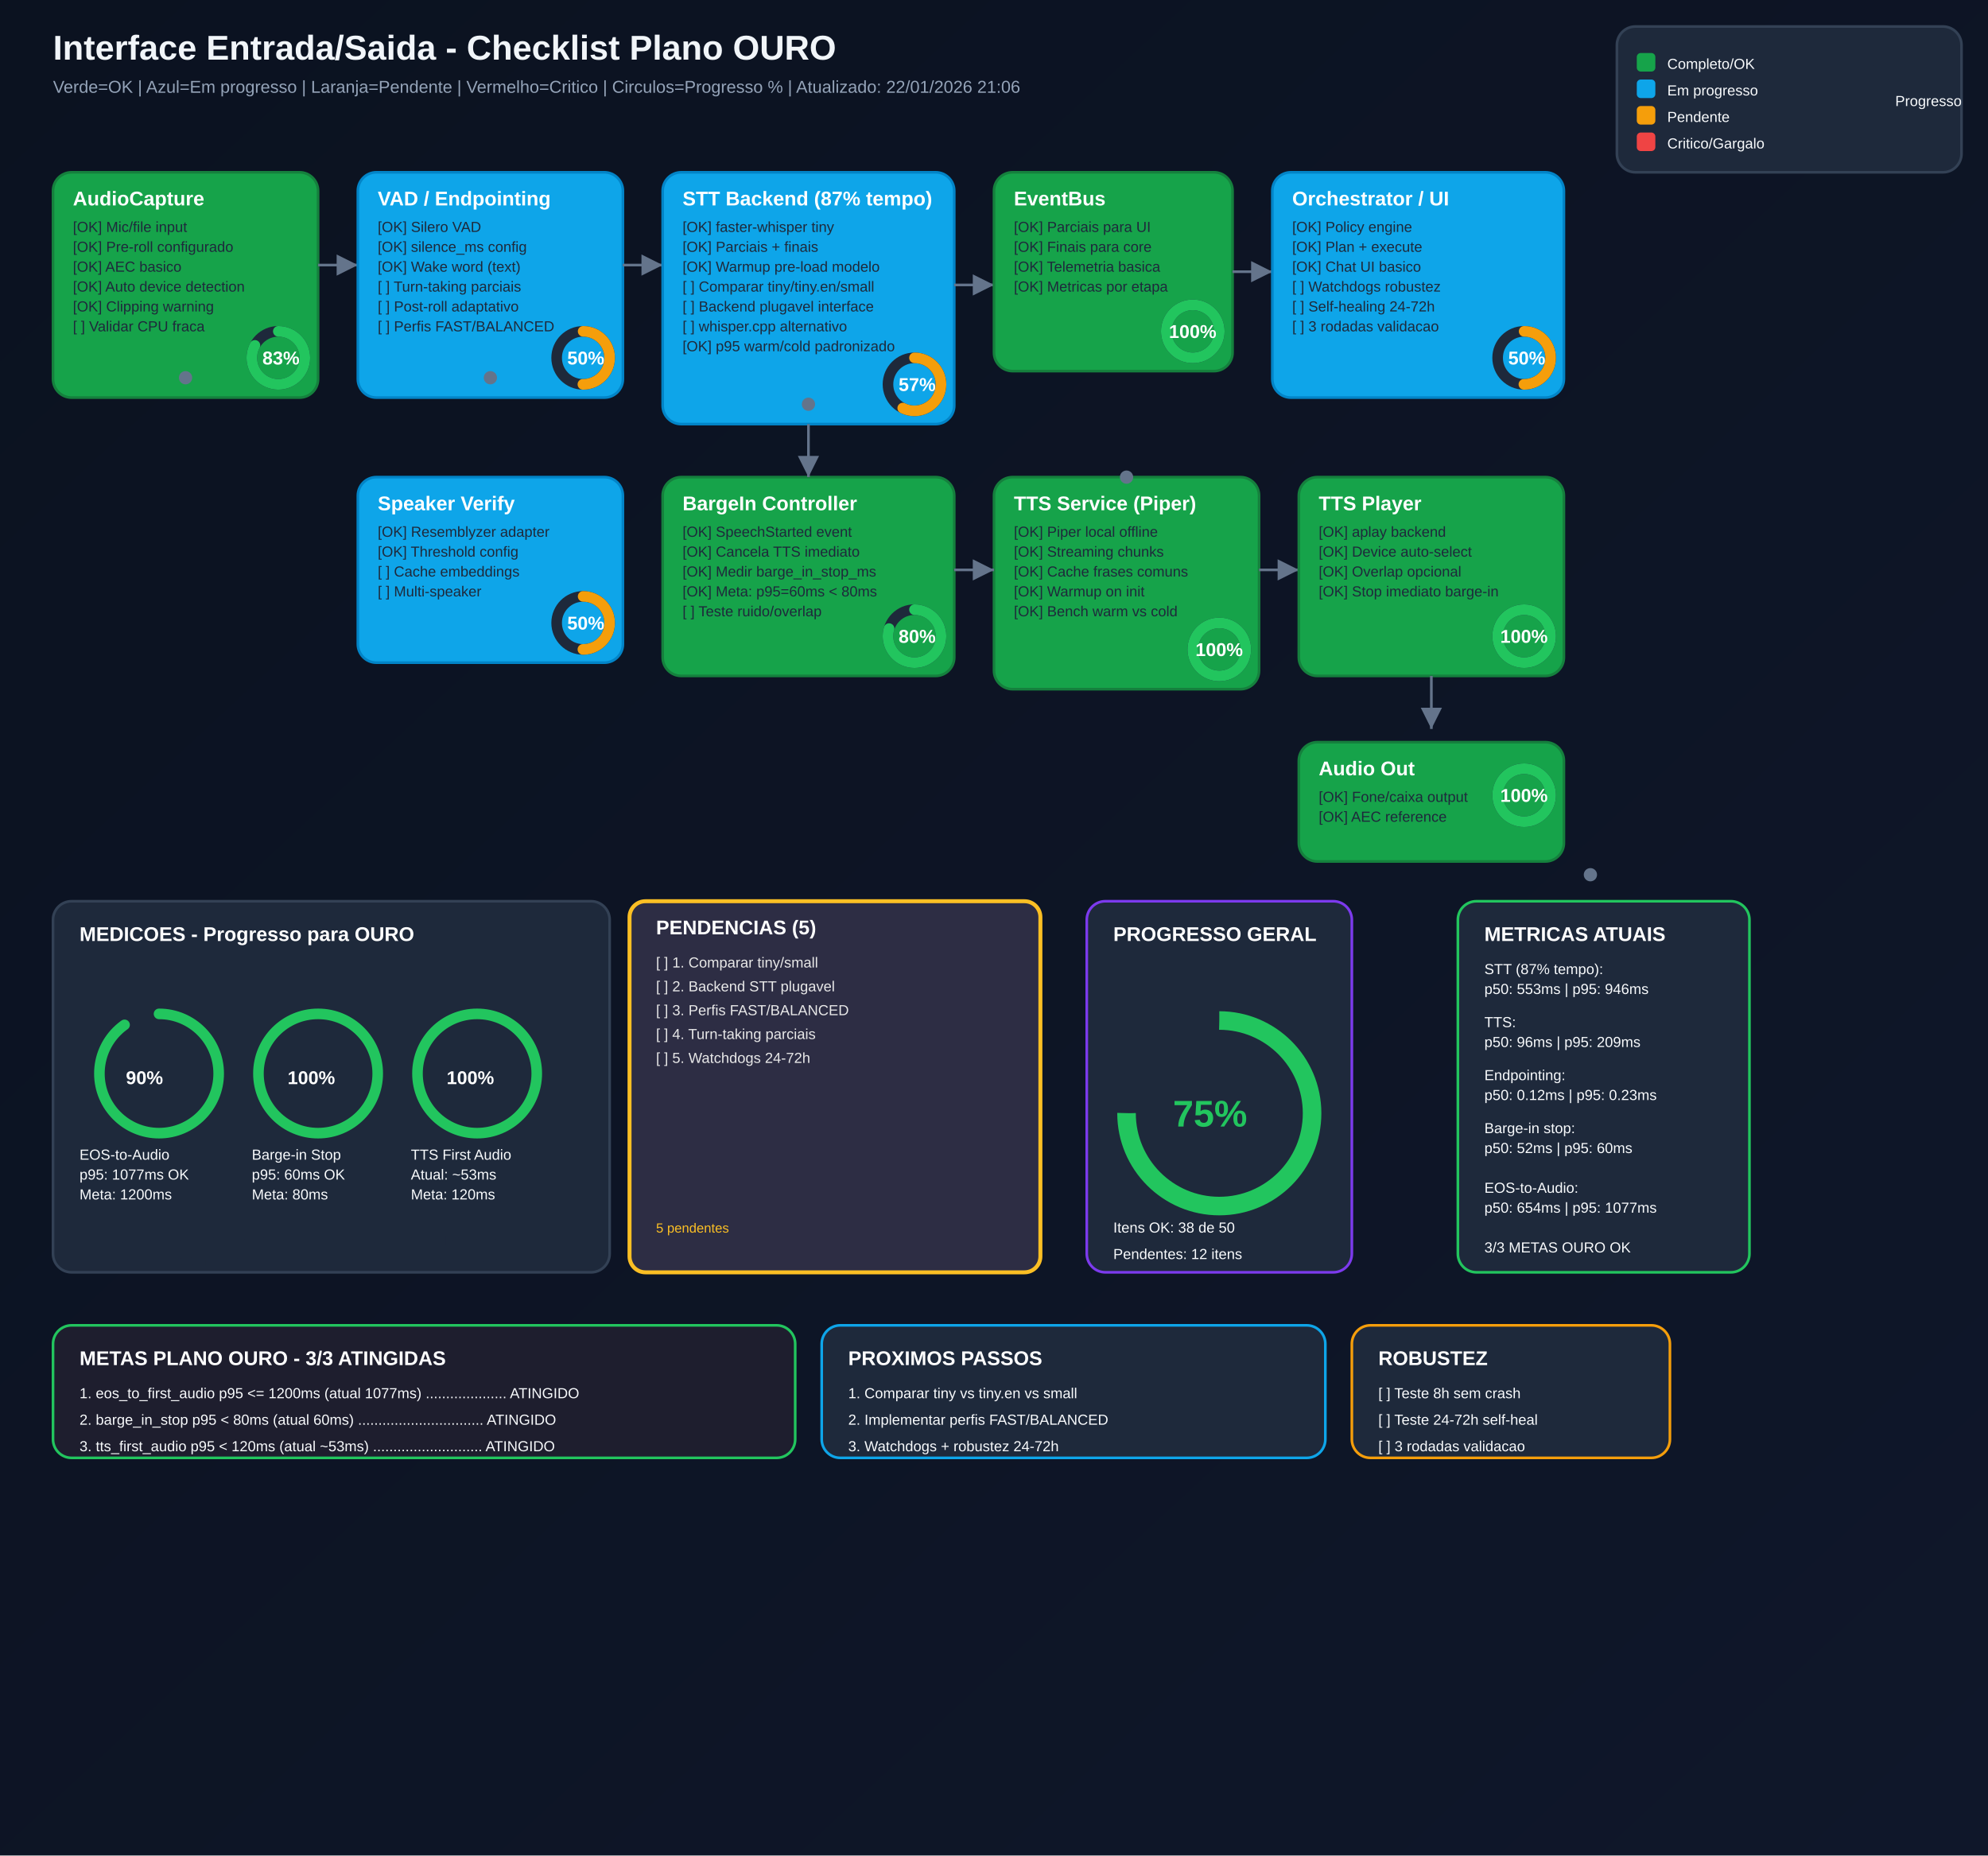
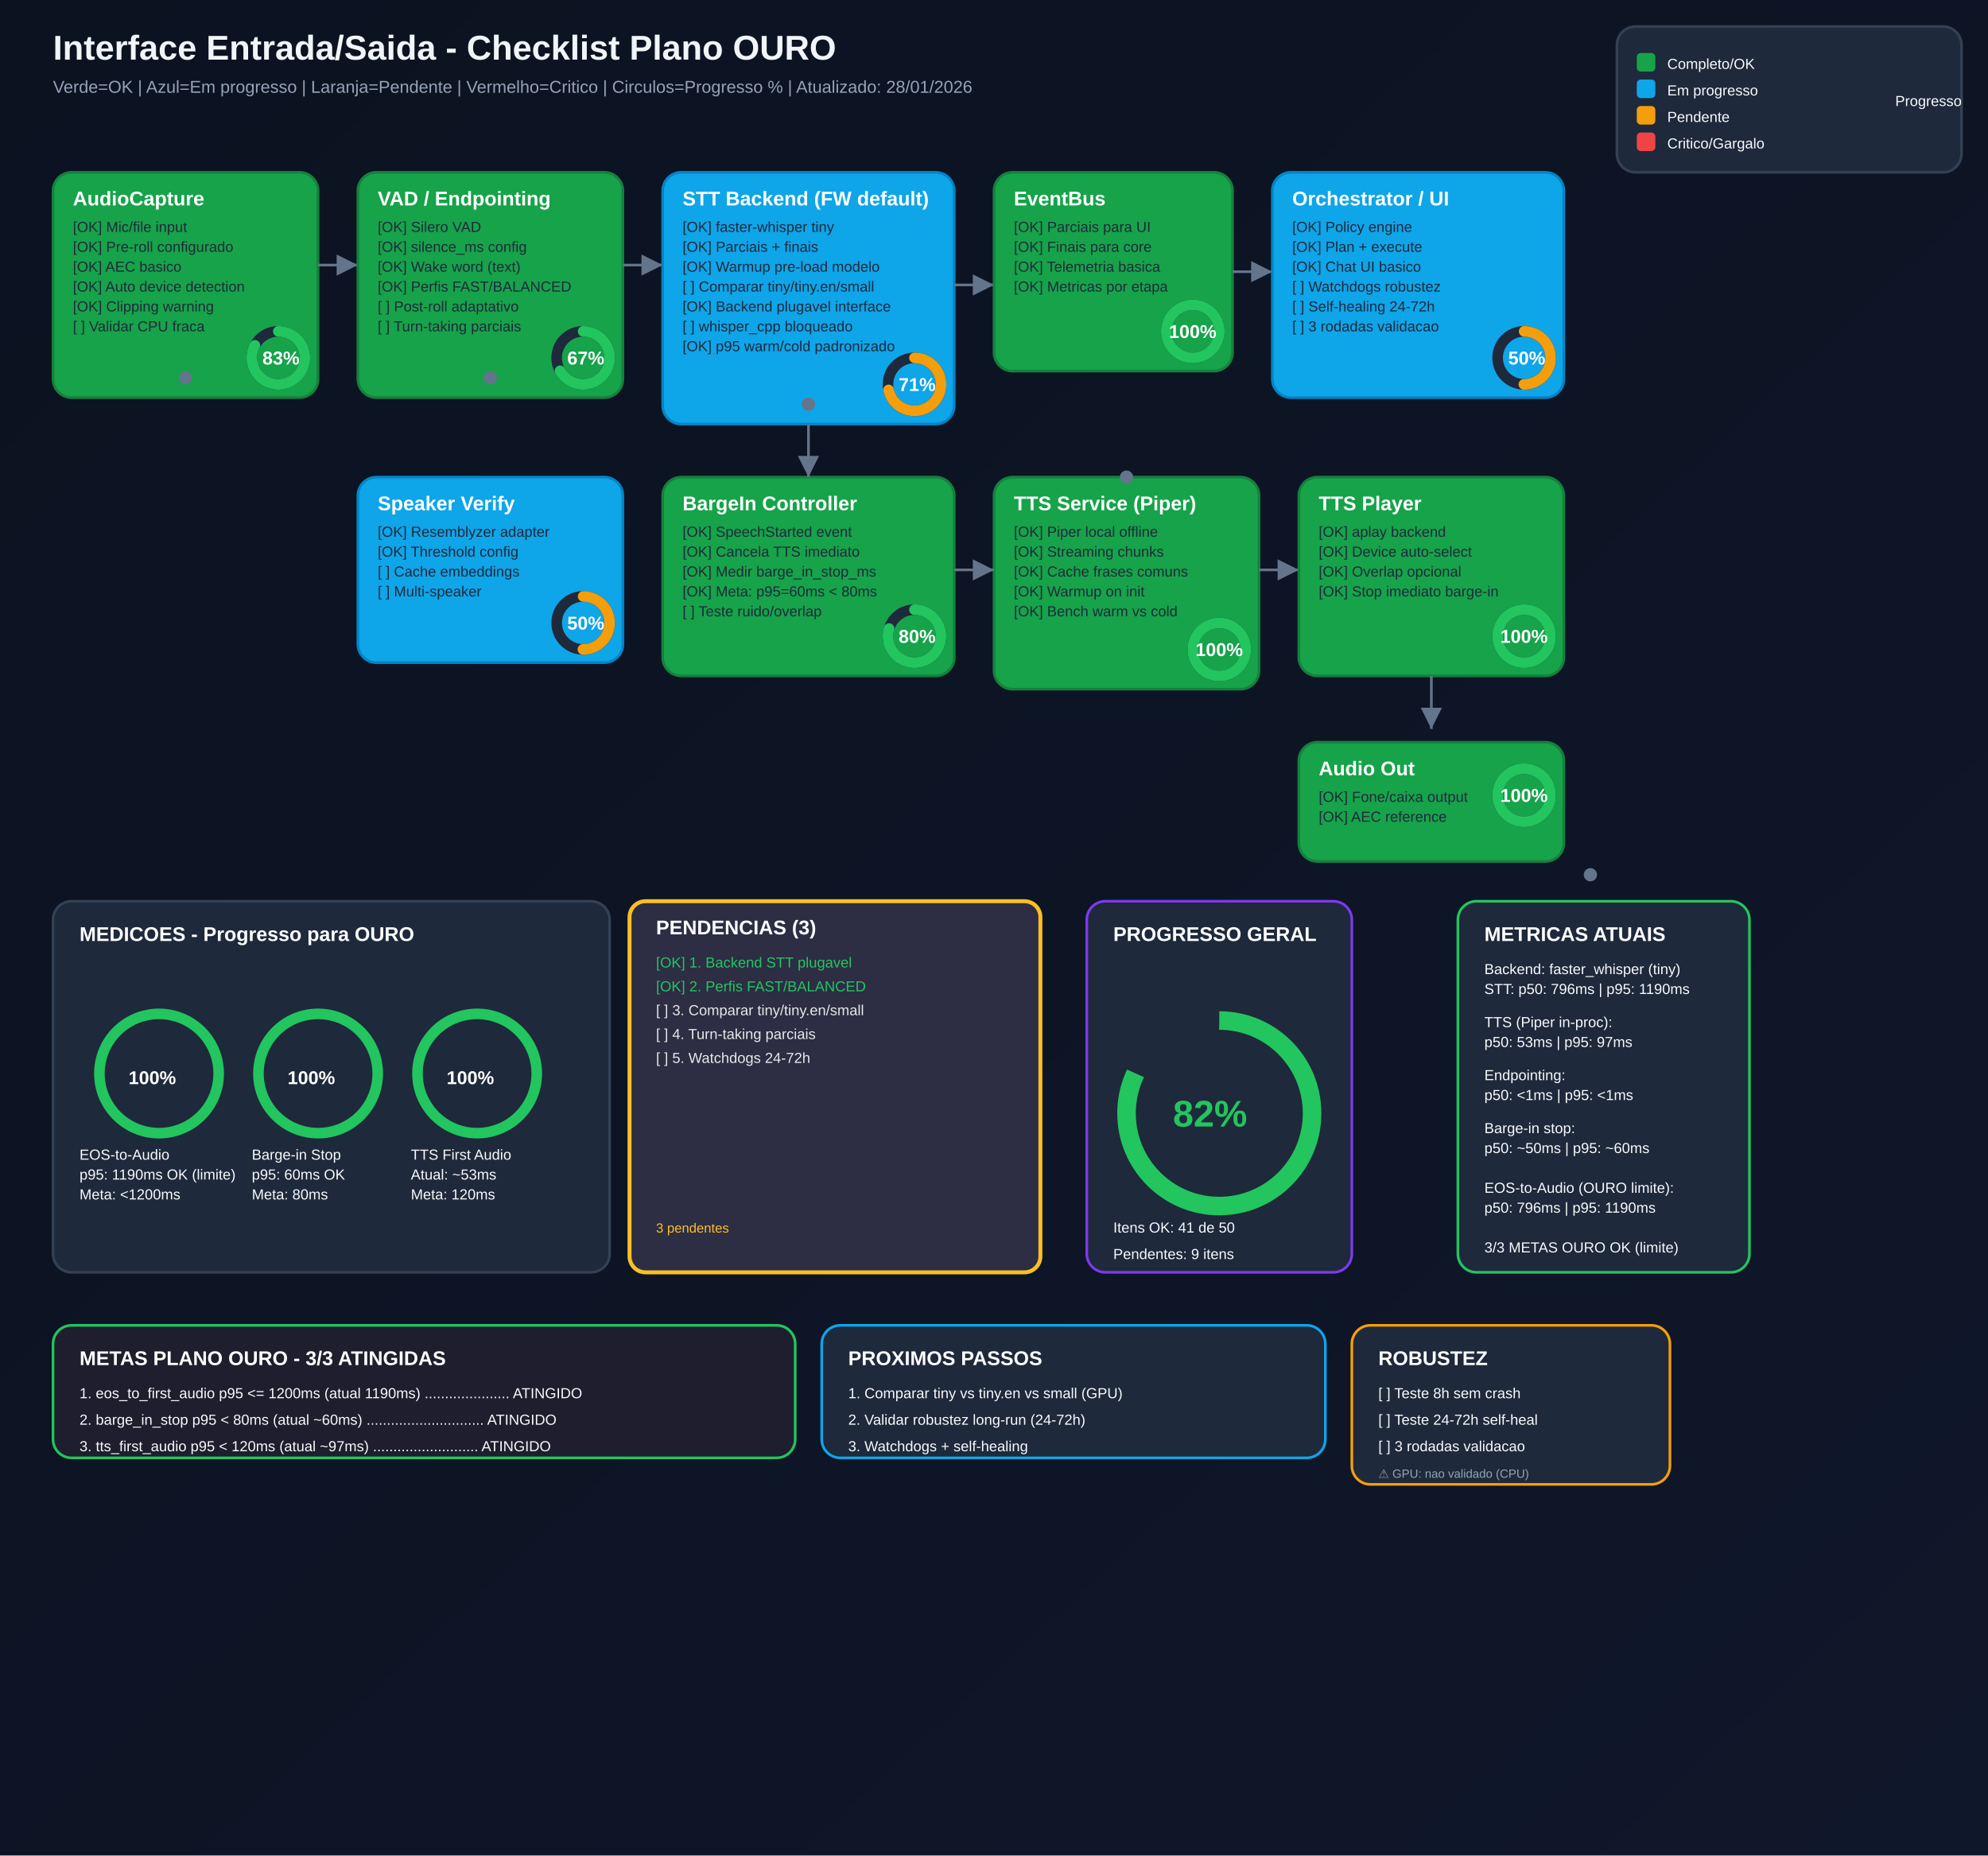
<svg xmlns="http://www.w3.org/2000/svg" width="1500" height="1400" viewBox="0 0 1500 1400">
  <defs>
    <linearGradient id="bg" x1="0" y1="0" x2="1" y2="1">
      <stop offset="0%" stop-color="#0b1220" />
      <stop offset="100%" stop-color="#0f172a" />
    </linearGradient>
    <style>
      .card { rx:14; ry:14; stroke-width:2; }
      .done { fill:#16a34a; stroke:#15803d; }
      .progress { fill:#0ea5e9; stroke:#0284c7; }
      .todo { fill:#f59e0b; stroke:#d97706; }
      .critical { fill:#ef4444; stroke:#dc2626; }
      .title { font-family: Arial, sans-serif; font-size: 26px; font-weight: bold; fill:#f1f5f9; }
      .subtitle { font-family: Arial, sans-serif; font-size: 13px; fill:#94a3b8; }
      .h2 { font-family: Arial, sans-serif; font-size: 15px; font-weight: bold; fill:#ffffff; }
      .item { font-family: Arial, sans-serif; font-size: 11px; fill:#1e293b; }
      .metric { font-family: Arial, sans-serif; font-size: 11px; fill:#f8fafc; }
      .pct { font-family: Arial, sans-serif; font-size: 14px; font-weight: bold; fill:#ffffff; }
      .arrow { stroke:#64748b; stroke-width:2; fill:none; marker-end:url(#arrowHead); }
      .tap { stroke:#475569; stroke-width:1.5; stroke-dasharray:4 4; fill:none; }
      .ring-bg { fill:none; stroke:#1e293b; stroke-width:8; }
      .ring-ok { fill:none; stroke:#22c55e; stroke-width:8; stroke-linecap:round; }
      .ring-warn { fill:none; stroke:#f59e0b; stroke-width:8; stroke-linecap:round; }
      .ring-bad { fill:none; stroke:#ef4444; stroke-width:8; stroke-linecap:round; }
    </style>
    <marker id="arrowHead" markerWidth="8" markerHeight="8" refX="8" refY="4" orient="auto">
      <polygon points="0 0, 8 4, 0 8" fill="#64748b" />
    </marker>
  </defs>
  <rect width="1500" height="1400" fill="url(#bg)" />
  <text x="40" y="45" class="title">Interface Entrada/Saida - Checklist Plano OURO</text>
-   <text x="40" y="70" class="subtitle">Verde=OK | Azul=Em progresso | Laranja=Pendente | Vermelho=Critico | Circulos=Progresso % | Atualizado: 22/01/2026 21:06</text>
+   <text x="40" y="70" class="subtitle">Verde=OK | Azul=Em progresso | Laranja=Pendente | Vermelho=Critico | Circulos=Progresso % | Atualizado: 28/01/2026</text>
  <rect x="1220" y="20" width="260" height="110" class="card" fill="#1e293b" stroke="#334155" />
  <rect x="1235" y="40" width="14" height="14" rx="3" fill="#16a34a" />
  <text x="1258" y="52" class="metric">Completo/OK</text>
  <rect x="1235" y="60" width="14" height="14" rx="3" fill="#0ea5e9" />
  <text x="1258" y="72" class="metric">Em progresso</text>
  <rect x="1235" y="80" width="14" height="14" rx="3" fill="#f59e0b" />
  <text x="1258" y="92" class="metric">Pendente</text>
  <rect x="1235" y="100" width="14" height="14" rx="3" fill="#ef4444" />
  <text x="1258" y="112" class="metric">Critico/Gargalo</text>
  <circle cx="1400" cy="75" r="25" class="ring-bg" />
  <text x="1430" y="80" class="metric">Progresso</text>
  <rect x="40" y="130" width="200" height="170" class="card done" />
  <text x="55" y="155" class="h2">AudioCapture</text>
  <text x="55" y="175" class="item">[OK] Mic/file input</text>
  <text x="55" y="190" class="item">[OK] Pre-roll configurado</text>
  <text x="55" y="205" class="item">[OK] AEC basico</text>
  <text x="55" y="220" class="item">[OK] Auto device detection</text>
  <text x="55" y="235" class="item">[OK] Clipping warning</text>
  <text x="55" y="250" class="item">[  ] Validar CPU fraca</text>
  <circle cx="210" cy="270" r="20" class="ring-bg" />
  <circle cx="210" cy="270" r="20" class="ring-ok" stroke-dasharray="104 126" transform="rotate(-90 210 270)" />
  <text x="198" y="275" class="pct">83%</text>
  <path d="M240 200 L270 200" class="arrow" />
-   <rect x="270" y="130" width="200" height="170" class="card progress" />
+   <rect x="270" y="130" width="200" height="170" class="card done" />
  <text x="285" y="155" class="h2">VAD / Endpointing</text>
  <text x="285" y="175" class="item">[OK] Silero VAD</text>
  <text x="285" y="190" class="item">[OK] silence_ms config</text>
  <text x="285" y="205" class="item">[OK] Wake word (text)</text>
-   <text x="285" y="220" class="item">[  ] Turn-taking parciais</text>
+   <text x="285" y="220" class="item">[OK] Perfis FAST/BALANCED</text>
  <text x="285" y="235" class="item">[  ] Post-roll adaptativo</text>
-   <text x="285" y="250" class="item">[  ] Perfis FAST/BALANCED</text>
+   <text x="285" y="250" class="item">[  ] Turn-taking parciais</text>
  <circle cx="440" cy="270" r="20" class="ring-bg" />
-   <circle cx="440" cy="270" r="20" class="ring-warn" stroke-dasharray="63 126" transform="rotate(-90 440 270)" />
-   <text x="428" y="275" class="pct">50%</text>
+   <circle cx="440" cy="270" r="20" class="ring-ok" stroke-dasharray="84 126" transform="rotate(-90 440 270)" />
+   <text x="428" y="275" class="pct">67%</text>
  <path d="M470 200 L500 200" class="arrow" />
  <rect x="500" y="130" width="220" height="190" class="card progress" />
-   <text x="515" y="155" class="h2">STT Backend (87% tempo)</text>
+   <text x="515" y="155" class="h2">STT Backend (FW default)</text>
  <text x="515" y="175" class="item">[OK] faster-whisper tiny</text>
  <text x="515" y="190" class="item">[OK] Parciais + finais</text>
  <text x="515" y="205" class="item">[OK] Warmup pre-load modelo</text>
  <text x="515" y="220" class="item">[  ] Comparar tiny/tiny.en/small</text>
-   <text x="515" y="235" class="item">[  ] Backend plugavel interface</text>
-   <text x="515" y="250" class="item">[  ] whisper.cpp alternativo</text>
+   <text x="515" y="235" class="item">[OK] Backend plugavel interface</text>
+   <text x="515" y="250" class="item">[  ] whisper_cpp bloqueado</text>
  <text x="515" y="265" class="item">[OK] p95 warm/cold padronizado</text>
  <circle cx="690" cy="290" r="20" class="ring-bg" />
-   <circle cx="690" cy="290" r="20" class="ring-warn" stroke-dasharray="72 126" transform="rotate(-90 690 290)" />
-   <text x="678" y="295" class="pct">57%</text>
+   <circle cx="690" cy="290" r="20" class="ring-warn" stroke-dasharray="90 126" transform="rotate(-90 690 290)" />
+   <text x="678" y="295" class="pct">71%</text>
  <path d="M720 215 L750 215" class="arrow" />
  <rect x="750" y="130" width="180" height="150" class="card done" />
  <text x="765" y="155" class="h2">EventBus</text>
  <text x="765" y="175" class="item">[OK] Parciais para UI</text>
  <text x="765" y="190" class="item">[OK] Finais para core</text>
  <text x="765" y="205" class="item">[OK] Telemetria basica</text>
  <text x="765" y="220" class="item">[OK] Metricas por etapa</text>
  <circle cx="900" cy="250" r="20" class="ring-bg" />
  <circle cx="900" cy="250" r="20" class="ring-ok" stroke-dasharray="126 126" transform="rotate(-90 900 250)" />
  <text x="882" y="255" class="pct">100%</text>
  <path d="M930 205 L960 205" class="arrow" />
  <rect x="960" y="130" width="220" height="170" class="card progress" />
  <text x="975" y="155" class="h2">Orchestrator / UI</text>
  <text x="975" y="175" class="item">[OK] Policy engine</text>
  <text x="975" y="190" class="item">[OK] Plan + execute</text>
  <text x="975" y="205" class="item">[OK] Chat UI basico</text>
  <text x="975" y="220" class="item">[  ] Watchdogs robustez</text>
  <text x="975" y="235" class="item">[  ] Self-healing 24-72h</text>
  <text x="975" y="250" class="item">[  ] 3 rodadas validacao</text>
  <circle cx="1150" cy="270" r="20" class="ring-bg" />
  <circle cx="1150" cy="270" r="20" class="ring-warn" stroke-dasharray="63 126" transform="rotate(-90 1150 270)" />
  <text x="1138" y="275" class="pct">50%</text>
  <rect x="500" y="360" width="220" height="150" class="card done" />
  <text x="515" y="385" class="h2">BargeIn Controller</text>
  <text x="515" y="405" class="item">[OK] SpeechStarted event</text>
  <text x="515" y="420" class="item">[OK] Cancela TTS imediato</text>
  <text x="515" y="435" class="item">[OK] Medir barge_in_stop_ms</text>
  <text x="515" y="450" class="item">[OK] Meta: p95=60ms &lt; 80ms</text>
  <text x="515" y="465" class="item">[  ] Teste ruido/overlap</text>
  <circle cx="690" cy="480" r="20" class="ring-bg" />
  <circle cx="690" cy="480" r="20" class="ring-ok" stroke-dasharray="100 126" transform="rotate(-90 690 480)" />
  <text x="678" y="485" class="pct">80%</text>
  <path d="M610 320 L610 360" class="arrow" />
  <rect x="270" y="360" width="200" height="140" class="card progress" />
  <text x="285" y="385" class="h2">Speaker Verify</text>
  <text x="285" y="405" class="item">[OK] Resemblyzer adapter</text>
  <text x="285" y="420" class="item">[OK] Threshold config</text>
  <text x="285" y="435" class="item">[  ] Cache embeddings</text>
  <text x="285" y="450" class="item">[  ] Multi-speaker</text>
  <circle cx="440" cy="470" r="20" class="ring-bg" />
  <circle cx="440" cy="470" r="20" class="ring-warn" stroke-dasharray="63 126" transform="rotate(-90 440 470)" />
  <text x="428" y="475" class="pct">50%</text>
  <rect x="750" y="360" width="200" height="160" class="card done" />
  <text x="765" y="385" class="h2">TTS Service (Piper)</text>
  <text x="765" y="405" class="item">[OK] Piper local offline</text>
  <text x="765" y="420" class="item">[OK] Streaming chunks</text>
  <text x="765" y="435" class="item">[OK] Cache frases comuns</text>
  <text x="765" y="450" class="item">[OK] Warmup on init</text>
  <text x="765" y="465" class="item">[OK] Bench warm vs cold</text>
  <circle cx="920" cy="490" r="20" class="ring-bg" />
  <circle cx="920" cy="490" r="20" class="ring-ok" stroke-dasharray="126 126" transform="rotate(-90 920 490)" />
  <text x="902" y="495" class="pct">100%</text>
  <path d="M720 430 L750 430" class="arrow" />
  <path d="M950 430 L980 430" class="arrow" />
  <rect x="980" y="360" width="200" height="150" class="card done" />
  <text x="995" y="385" class="h2">TTS Player</text>
  <text x="995" y="405" class="item">[OK] aplay backend</text>
  <text x="995" y="420" class="item">[OK] Device auto-select</text>
  <text x="995" y="435" class="item">[OK] Overlap opcional</text>
  <text x="995" y="450" class="item">[OK] Stop imediato barge-in</text>
  <circle cx="1150" cy="480" r="20" class="ring-bg" />
  <circle cx="1150" cy="480" r="20" class="ring-ok" stroke-dasharray="126 126" transform="rotate(-90 1150 480)" />
  <text x="1132" y="485" class="pct">100%</text>
  <path d="M1080 510 L1080 550" class="arrow" />
  <rect x="980" y="560" width="200" height="90" class="card done" />
  <text x="995" y="585" class="h2">Audio Out</text>
  <text x="995" y="605" class="item">[OK] Fone/caixa output</text>
  <text x="995" y="620" class="item">[OK] AEC reference</text>
  <circle cx="1150" cy="600" r="20" class="ring-bg" />
  <circle cx="1150" cy="600" r="20" class="ring-ok" stroke-dasharray="126 126" transform="rotate(-90 1150 600)" />
  <text x="1132" y="605" class="pct">100%</text>
  <rect x="40" y="680" width="420" height="280" class="card" fill="#1e293b" stroke="#334155" />
  <text x="60" y="710" class="h2" fill="#f1f5f9">MEDICOES - Progresso para OURO</text>
  <circle cx="120" cy="810" r="45" class="ring-bg" stroke-width="10" />
-   <circle cx="120" cy="810" r="45" class="ring-ok" stroke-width="10" stroke-dasharray="255 283" transform="rotate(-90 120 810)" />
-   <text x="95" y="818" class="pct" fill="#22c55e">90%</text>
+   <circle cx="120" cy="810" r="45" class="ring-ok" stroke-width="10" stroke-dasharray="283 283" transform="rotate(-90 120 810)" />
+   <text x="97" y="818" class="pct" fill="#22c55e">100%</text>
  <text x="60" y="875" class="metric">EOS-to-Audio</text>
-   <text x="60" y="890" class="metric">p95: 1077ms OK</text>
-   <text x="60" y="905" class="metric">Meta: 1200ms</text>
+   <text x="60" y="890" class="metric">p95: 1190ms OK (limite)</text>
+   <text x="60" y="905" class="metric">Meta: &lt;1200ms</text>
  <circle cx="240" cy="810" r="45" class="ring-bg" stroke-width="10" />
  <circle cx="240" cy="810" r="45" class="ring-ok" stroke-width="10" stroke-dasharray="283 283" transform="rotate(-90 240 810)" />
  <text x="217" y="818" class="pct" fill="#22c55e">100%</text>
  <text x="190" y="875" class="metric">Barge-in Stop</text>
  <text x="190" y="890" class="metric">p95: 60ms OK</text>
  <text x="190" y="905" class="metric">Meta: 80ms</text>
  <circle cx="360" cy="810" r="45" class="ring-bg" stroke-width="10" />
  <circle cx="360" cy="810" r="45" class="ring-ok" stroke-width="10" stroke-dasharray="283 283" transform="rotate(-90 360 810)" />
  <text x="337" y="818" class="pct" fill="#22c55e">100%</text>
  <text x="310" y="875" class="metric">TTS First Audio</text>
  <text x="310" y="890" class="metric">Atual: ~53ms</text>
  <text x="310" y="905" class="metric">Meta: 120ms</text>
  <text x="60" y="940" class="item" fill="#22c55e">[OK] capture_ms implementado</text>
  <text x="250" y="940" class="item" fill="#22c55e">[OK] vad_ms implementado</text>
  <text x="60" y="955" class="item" fill="#22c55e">[OK] stt_ms implementado</text>
  <text x="250" y="955" class="item" fill="#22c55e">[OK] tts_ms implementado</text>
  <rect x="475" y="680" width="310" height="280" fill="#2d2d44" stroke="#fbbf24" stroke-width="3" rx="12" ry="12" />
-   <text x="495" y="705" class="h2" fill="#fbbf24">PENDENCIAS (5)</text>
-   <text x="495" y="730" style="font-family:Arial;font-size:11px;fill:#e8e8e8;">[  ] 1. Comparar tiny/small</text>
-   <text x="495" y="748" style="font-family:Arial;font-size:11px;fill:#e8e8e8;">[  ] 2. Backend STT plugavel</text>
-   <text x="495" y="766" style="font-family:Arial;font-size:11px;fill:#e8e8e8;">[  ] 3. Perfis FAST/BALANCED</text>
+   <text x="495" y="705" class="h2" fill="#fbbf24">PENDENCIAS (3)</text>
+   <text x="495" y="730" style="font-family:Arial;font-size:11px;fill:#22c55e;">[OK] 1. Backend STT plugavel</text>
+   <text x="495" y="748" style="font-family:Arial;font-size:11px;fill:#22c55e;">[OK] 2. Perfis FAST/BALANCED</text>
+   <text x="495" y="766" style="font-family:Arial;font-size:11px;fill:#e8e8e8;">[  ] 3. Comparar tiny/tiny.en/small</text>
  <text x="495" y="784" style="font-family:Arial;font-size:11px;fill:#e8e8e8;">[  ] 4. Turn-taking parciais</text>
  <text x="495" y="802" style="font-family:Arial;font-size:11px;fill:#e8e8e8;">[  ] 5. Watchdogs 24-72h</text>
-   <text x="495" y="930" style="font-family:Arial;font-size:10px;fill:#fbbf24;">5 pendentes</text>
+   <text x="495" y="930" style="font-family:Arial;font-size:10px;fill:#fbbf24;">3 pendentes</text>
  <rect x="820" y="680" width="200" height="280" class="card" fill="#1e293b" stroke="#7c3aed" />
  <text x="840" y="710" class="h2" fill="#a78bfa">PROGRESSO GERAL</text>
  <circle cx="920" cy="840" r="70" fill="none" stroke="#1e293b" stroke-width="14" />
-   <circle cx="920" cy="840" r="70" fill="none" stroke="#22c55e" stroke-width="14" stroke-dasharray="330 440" transform="rotate(-90 920 840)" />
-   <text x="885" y="850" style="font-family:Arial;font-size:28px;font-weight:bold;fill:#22c55e">75%</text>
-   <text x="840" y="930" class="metric">Itens OK: 38 de 50</text>
-   <text x="840" y="950" class="metric">Pendentes: 12 itens</text>
+   <circle cx="920" cy="840" r="70" fill="none" stroke="#22c55e" stroke-width="14" stroke-dasharray="361 440" transform="rotate(-90 920 840)" />
+   <text x="885" y="850" style="font-family:Arial;font-size:28px;font-weight:bold;fill:#22c55e">82%</text>
+   <text x="840" y="930" class="metric">Itens OK: 41 de 50</text>
+   <text x="840" y="950" class="metric">Pendentes: 9 itens</text>
  <rect x="1100" y="680" width="220" height="280" class="card" fill="#1e293b" stroke="#22c55e" />
  <text x="1120" y="710" class="h2" fill="#86efac">METRICAS ATUAIS</text>
-   <text x="1120" y="735" class="metric">STT (87% tempo):</text>
-   <text x="1120" y="750" class="metric">  p50: 553ms | p95: 946ms</text>
-   <text x="1120" y="775" class="metric">TTS:</text>
-   <text x="1120" y="790" class="metric">  p50: 96ms | p95: 209ms</text>
+   <text x="1120" y="735" class="metric">Backend: faster_whisper (tiny)</text>
+   <text x="1120" y="750" class="metric">STT: p50: 796ms | p95: 1190ms</text>
+   <text x="1120" y="775" class="metric">TTS (Piper in-proc):</text>
+   <text x="1120" y="790" class="metric">  p50: 53ms | p95: 97ms</text>
  <text x="1120" y="815" class="metric">Endpointing:</text>
-   <text x="1120" y="830" class="metric">  p50: 0.12ms | p95: 0.23ms</text>
+   <text x="1120" y="830" class="metric">  p50: &lt;1ms | p95: &lt;1ms</text>
  <text x="1120" y="855" class="metric" fill="#22c55e">Barge-in stop:</text>
-   <text x="1120" y="870" class="metric" fill="#22c55e">  p50: 52ms | p95: 60ms</text>
-   <text x="1120" y="900" class="metric" fill="#22c55e">EOS-to-Audio:</text>
-   <text x="1120" y="915" class="metric" fill="#22c55e">  p50: 654ms | p95: 1077ms</text>
-   <text x="1120" y="945" class="metric" fill="#86efac">3/3 METAS OURO OK</text>
+   <text x="1120" y="870" class="metric" fill="#22c55e">  p50: ~50ms | p95: ~60ms</text>
+   <text x="1120" y="900" class="metric" fill="#22c55e">EOS-to-Audio (OURO limite):</text>
+   <text x="1120" y="915" class="metric" fill="#22c55e">  p50: 796ms | p95: 1190ms</text>
+   <text x="1120" y="945" class="metric" fill="#86efac">3/3 METAS OURO OK (limite)</text>
  <rect x="40" y="1000" width="560" height="100" class="card" fill="#1e1e2e" stroke="#22c55e" />
  <text x="60" y="1030" class="h2" fill="#86efac">METAS PLANO OURO - 3/3 ATINGIDAS</text>
-   <text x="60" y="1055" class="metric" fill="#22c55e">1. eos_to_first_audio p95 &lt;= 1200ms (atual 1077ms) .................... ATINGIDO</text>
-   <text x="60" y="1075" class="metric" fill="#22c55e">2. barge_in_stop p95 &lt; 80ms (atual 60ms) ............................... ATINGIDO</text>
-   <text x="60" y="1095" class="metric" fill="#22c55e">3. tts_first_audio p95 &lt; 120ms (atual ~53ms) ........................... ATINGIDO</text>
+   <text x="60" y="1055" class="metric" fill="#22c55e">1. eos_to_first_audio p95 &lt;= 1200ms (atual 1190ms) ..................... ATINGIDO</text>
+   <text x="60" y="1075" class="metric" fill="#22c55e">2. barge_in_stop p95 &lt; 80ms (atual ~60ms) ............................. ATINGIDO</text>
+   <text x="60" y="1095" class="metric" fill="#22c55e">3. tts_first_audio p95 &lt; 120ms (atual ~97ms) .......................... ATINGIDO</text>
  <rect x="620" y="1000" width="380" height="100" class="card" fill="#1e293b" stroke="#0ea5e9" />
  <text x="640" y="1030" class="h2" fill="#7dd3fc">PROXIMOS PASSOS</text>
-   <text x="640" y="1055" class="metric">1. Comparar tiny vs tiny.en vs small</text>
-   <text x="640" y="1075" class="metric">2. Implementar perfis FAST/BALANCED</text>
-   <text x="640" y="1095" class="metric">3. Watchdogs + robustez 24-72h</text>
-   <rect x="1020" y="1000" width="240" height="100" class="card" fill="#1e293b" stroke="#f59e0b" />
+   <text x="640" y="1055" class="metric">1. Comparar tiny vs tiny.en vs small (GPU)</text>
+   <text x="640" y="1075" class="metric">2. Validar robustez long-run (24-72h)</text>
+   <text x="640" y="1095" class="metric">3. Watchdogs + self-healing</text>
+   <rect x="1020" y="1000" width="240" height="120" class="card" fill="#1e293b" stroke="#f59e0b" />
  <text x="1040" y="1030" class="h2" fill="#fbbf24">ROBUSTEZ</text>
  <text x="1040" y="1055" class="metric">[  ] Teste 8h sem crash</text>
  <text x="1040" y="1075" class="metric">[  ] Teste 24-72h self-heal</text>
  <text x="1040" y="1095" class="metric">[  ] 3 rodadas validacao</text>
+   <text x="1040" y="1115" style="font-family:Arial;font-size:9px;fill:#94a3b8;">⚠️ GPU: nao validado (CPU)</text>
  <circle cx="140" cy="285" r="5" fill="#64748b" />
  <circle cx="370" cy="285" r="5" fill="#64748b" />
  <circle cx="610" cy="305" r="5" fill="#64748b" />
  <circle cx="850" cy="360" r="5" fill="#64748b" />
  <circle cx="1200" cy="660" r="5" fill="#64748b" />
</svg>
